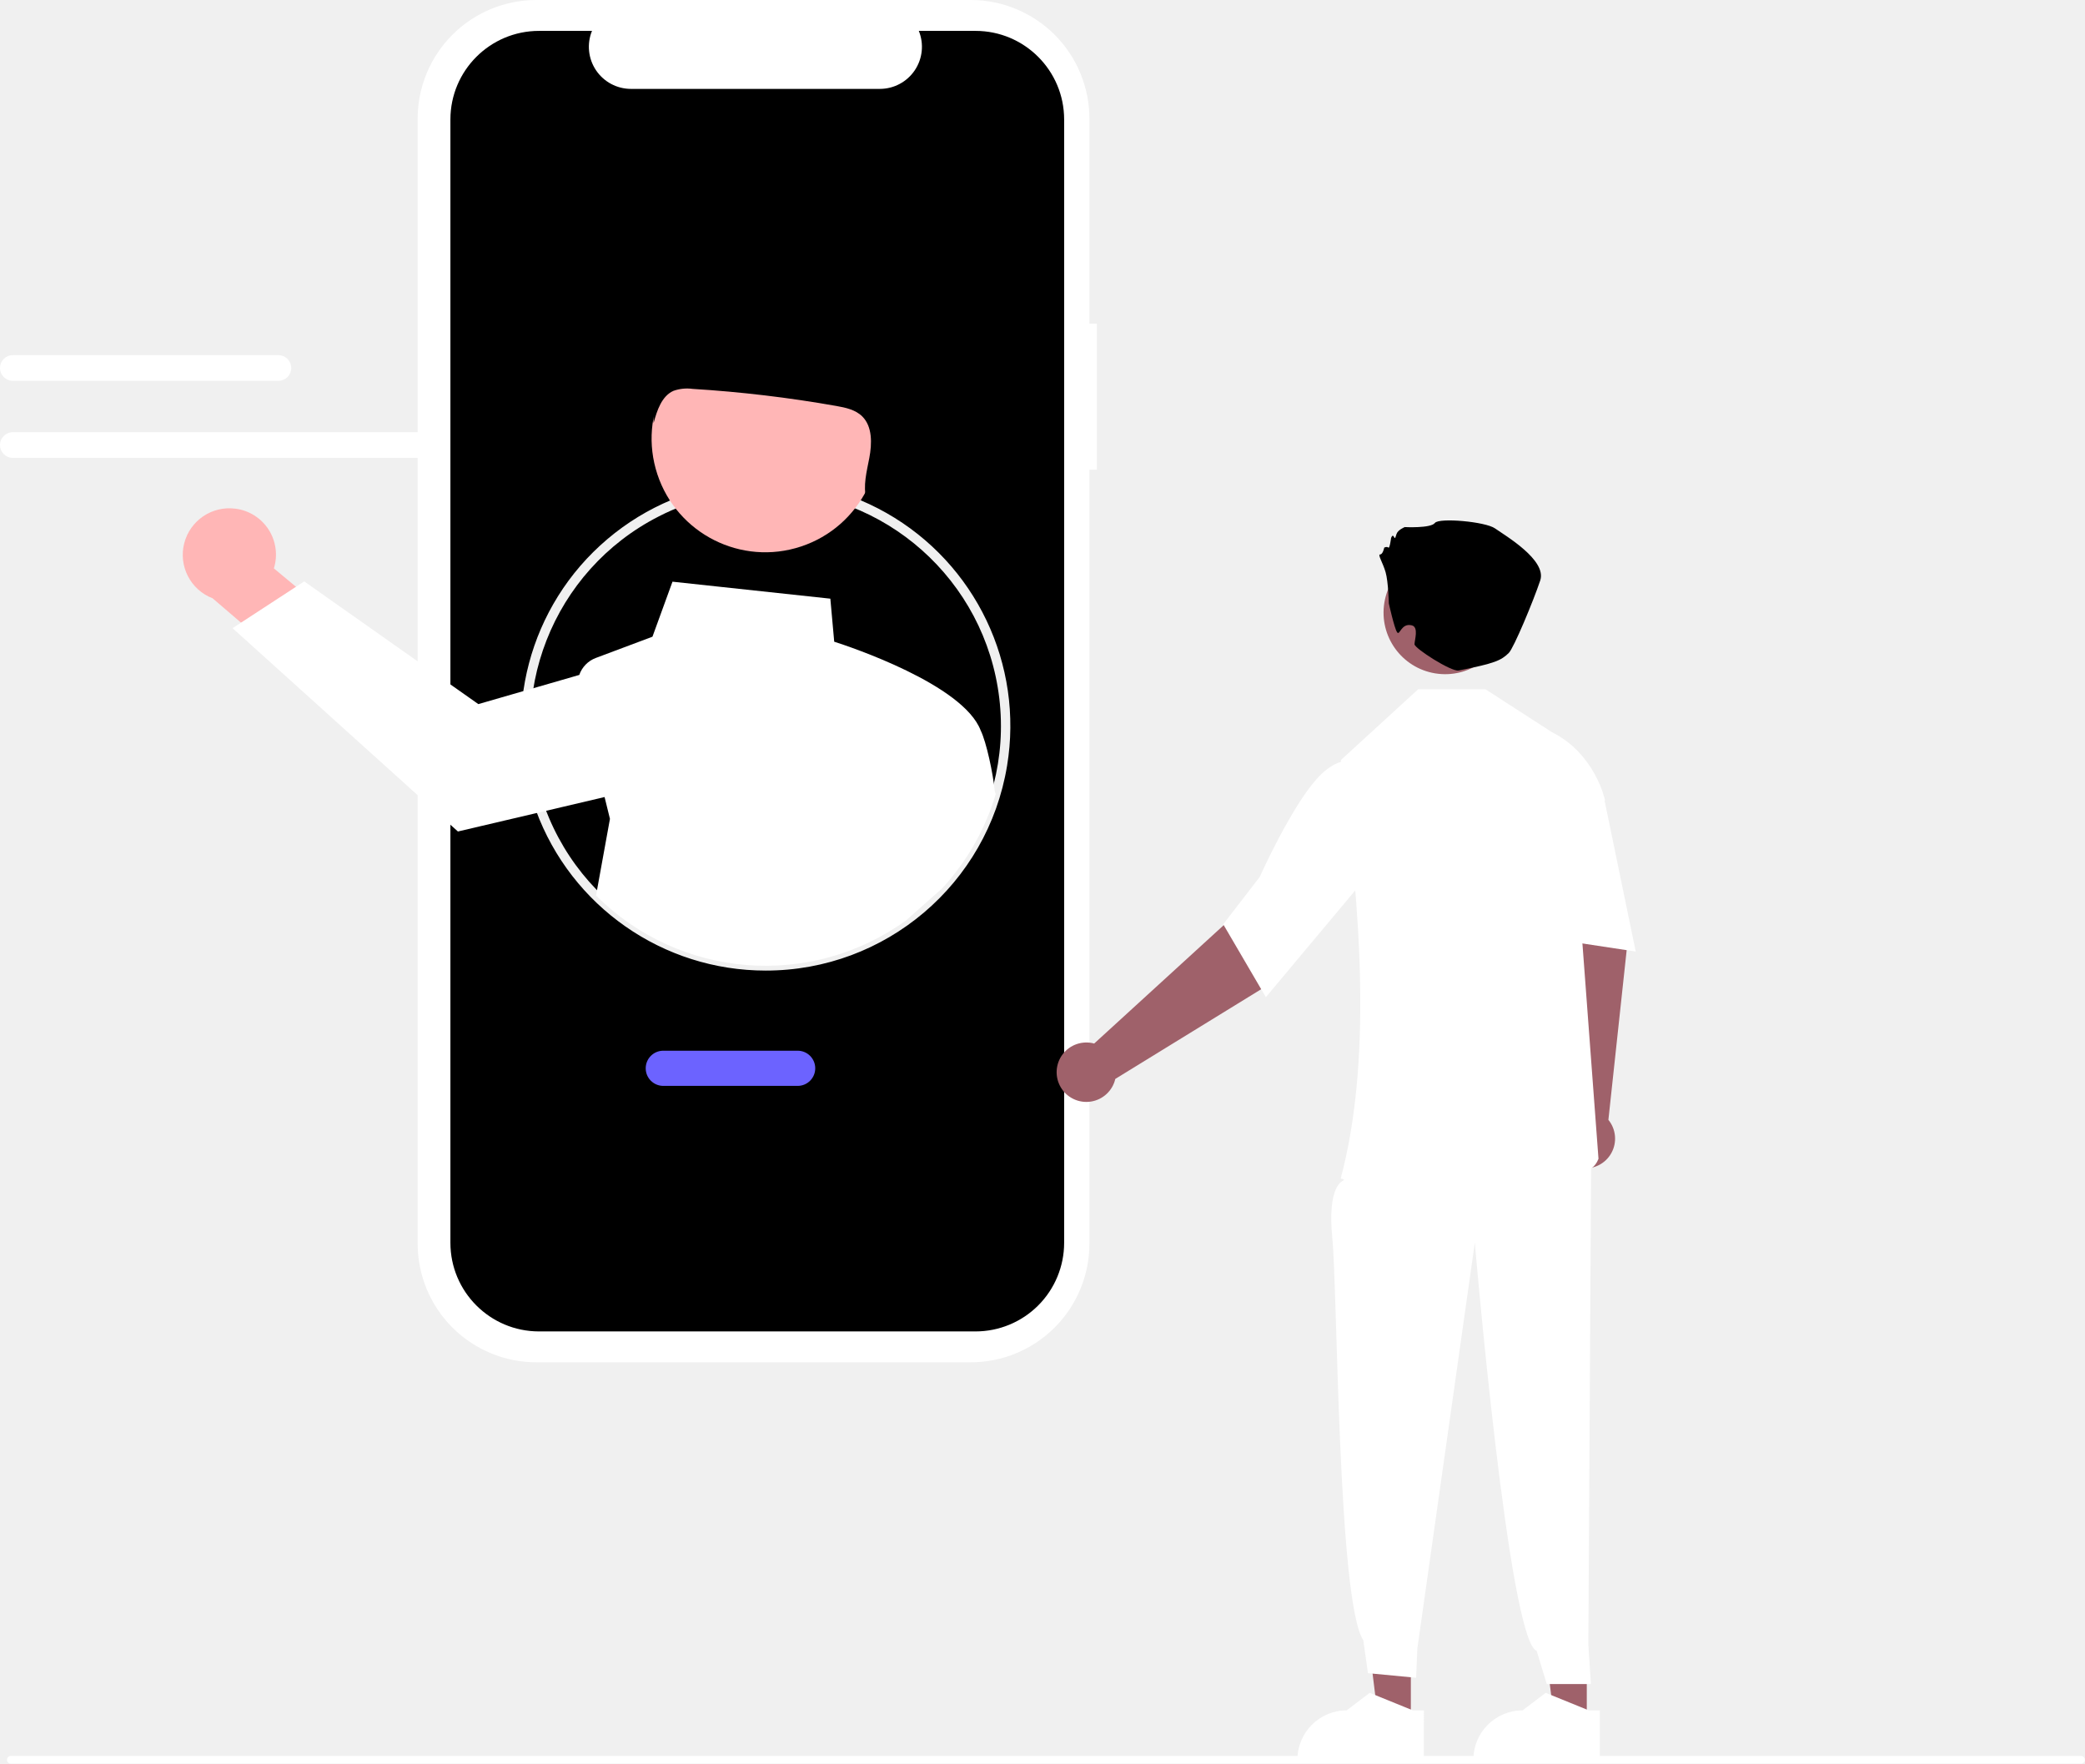
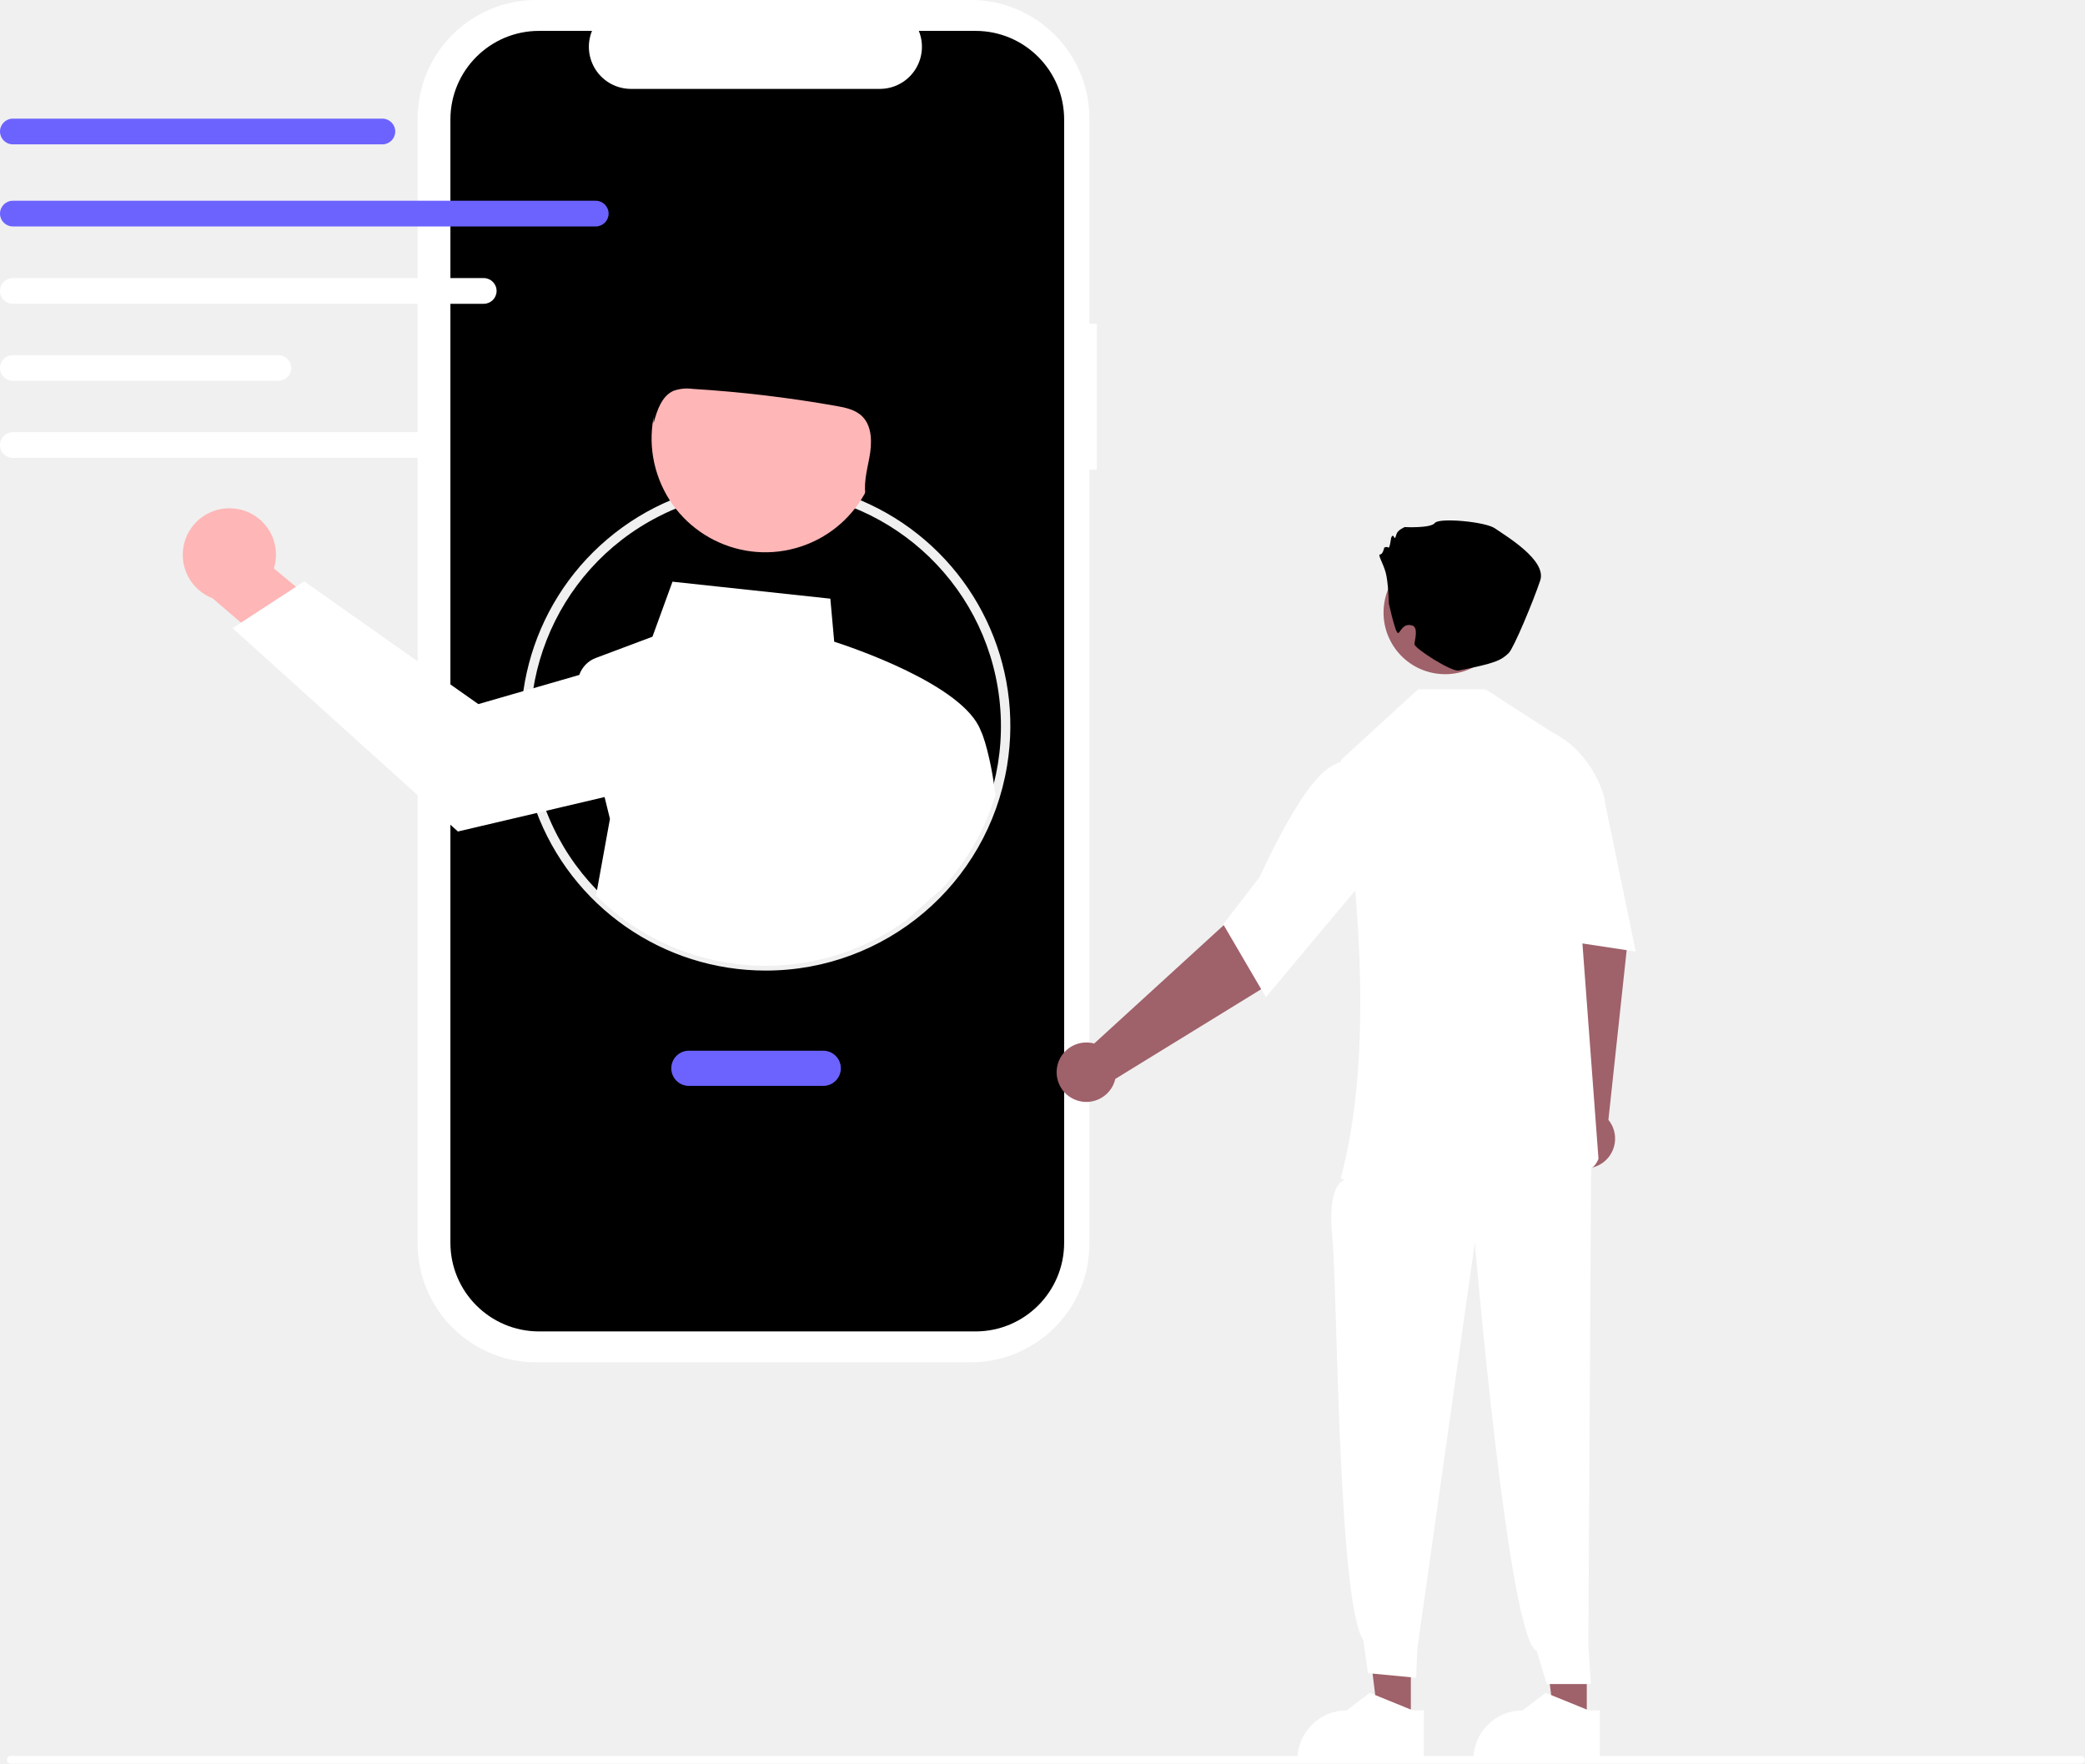
- <svg xmlns="http://www.w3.org/2000/svg" id="eHPgL91n4XV1" viewBox="0 0 651.813 551.31" shape-rendering="geometricPrecision" text-rendering="geometricPrecision">
-   <style>#eHPgL91n4XV9 {animation: eHPgL91n4XV9__tt 2000ms linear infinite normal forwards}@keyframes eHPgL91n4XV9__tt { 0% {transform: translate(-274.093px,-174.345px) translate(-8px,0px)} 50% {transform: translate(-274.093px,-174.345px) translate(0px,0px)} 100% {transform: translate(-274.093px,-174.345px) translate(8px,0px)}} #eHPgL91n4XV10 {animation: eHPgL91n4XV10_c_o 2000ms linear infinite normal forwards}@keyframes eHPgL91n4XV10_c_o { 0% {opacity: 0} 50% {opacity: 1} 100% {opacity: 1}} #eHPgL91n4XV11 {animation: eHPgL91n4XV11_c_o 2000ms linear infinite normal forwards}@keyframes eHPgL91n4XV11_c_o { 0% {opacity: 0} 55% {opacity: 1} 100% {opacity: 1}} #eHPgL91n4XV12 {animation: eHPgL91n4XV12_c_o 2000ms linear infinite normal forwards}@keyframes eHPgL91n4XV12_c_o { 0% {opacity: 0} 70% {opacity: 1} 100% {opacity: 1}}</style>
-   <path id="eHPgL91n4XV2" d="M617.005,275.545L614.665,275.545L614.665,211.445C614.665,201.605,610.756,192.169,603.799,185.211C596.841,178.254,587.405,174.345,577.565,174.345L441.759,174.345C431.919,174.345,422.483,178.254,415.525,185.211C408.568,192.169,404.659,201.605,404.659,211.445L404.659,563.106C404.659,572.946,408.568,582.382,415.525,589.34C422.483,596.297,431.919,600.206,441.759,600.206L577.565,600.206C587.405,600.206,596.841,596.297,603.799,589.34C610.756,582.382,614.665,572.946,614.665,563.106L614.665,321.173L617.005,321.173Z" transform="matrix(1 0 0 1 -274.093 -174.345)" fill="rgb(255,255,255)" stroke="none" stroke-width="1" />
-   <path id="eHPgL91n4XV3" d="M579.063,184L561.335,184C562.99,188.059,562.517,192.675,560.072,196.313C557.627,199.951,553.531,202.134,549.148,202.134L471.348,202.134C466.965,202.134,462.869,199.952,460.423,196.314C457.978,192.676,457.505,188.059,459.16,184L442.6,184C427.303,184.003,414.903,196.403,414.9,211.7L414.9,562.848C414.9,578.147,427.301,590.551,442.6,590.554L579.06,590.554C586.408,590.554,593.455,587.635,598.651,582.439C603.847,577.243,606.766,570.196,606.766,562.848L606.766,562.848L606.766,211.7C606.763,196.402,594.361,184.002,579.063,184Z" transform="matrix(1 0 0 1 -274.093 -174.345)" fill="rgb(0,0,0)" stroke="none" stroke-width="1" />
-   <path id="eHPgL91n4XV4" d="M513.454,477.753C481.361,477.759,452.675,457.736,441.615,427.608C430.556,397.481,439.474,363.653,463.95,342.894C488.425,322.135,523.254,318.857,551.173,334.685C579.091,350.513,594.165,382.082,588.921,413.744C582.837,450.684,550.891,477.779,513.454,477.753ZM513.454,327.753C501.848,327.719,490.403,330.464,480.076,335.759C446.852,352.673,431.536,391.77,444.431,426.751C457.325,461.732,494.351,481.534,530.605,472.838C566.858,464.142,590.873,429.699,586.497,392.675C582.12,355.651,550.736,327.756,513.454,327.753Z" transform="matrix(1 0 0 1 -274.093 -174.345)" fill="rgb(240,240,240)" stroke="none" stroke-width="1" />
-   <path id="eHPgL91n4XV5" d="M347.69,333.361C351.941,333.894,355.737,336.282,358.058,339.884C360.378,343.485,360.984,347.929,359.713,352.02L385.13,373.192L376.03,391.776L340.556,361.376C333.672,358.728,329.858,351.349,331.678,344.201C333.498,337.053,340.377,332.397,347.689,333.364Z" transform="matrix(1 0 0 1 -274.093 -174.345)" fill="rgb(255,182,182)" stroke="none" stroke-width="1" />
-   <path id="eHPgL91n4XV6" d="M585.075,421.653C584.565,416.173,582.458,406.323,580.67,402.68C575.17,388.292,539.655,376.467,534.885,374.943L533.675,361.493L484.325,356.183L478.065,373.383L460.365,380.023C457.932,380.93,456.032,382.878,455.185,385.333L455.185,385.333L439.305,389.923L423.635,394.453L369.195,356.093L366.625,357.773L349.445,368.983L346.795,370.713L417.245,434.273L443.415,428.133L463.095,423.503L464.775,430.323L460.425,454.283C486.457,480.325,527.547,483.609,557.385,462.033L568.565,452.113C576.357,443.688,582.108,433.584,585.375,422.583Z" transform="matrix(1 0 0 1 -274.093 -174.345)" fill="rgb(255,255,255)" stroke="none" stroke-width="1" />
-   <circle id="eHPgL91n4XV7" r="35.532" transform="matrix(0.949321 -0.314307 0.314307 0.949321 239.2432 137.1063)" fill="rgb(255,182,182)" stroke="none" stroke-width="1" />
-   <path id="eHPgL91n4XV8" d="M485.271,270.944C488.725,266.011,493.91,262.558,499.793,261.271C505.61,260.076,511.665,261.187,516.678,264.371C522.13,262.171,528.008,260.718,533.784,261.458C539.56,262.198,545.22,265.425,547.892,270.739C548.454,272.116,549.136,273.441,549.93,274.698C552.284,277.839,556.66,278.247,560.524,278.398L554.662,281.816L560.504,284.538L552.553,287.573C558.721,292.995,560.214,302.645,557.878,310.736C555.667,318.396,550.597,324.844,544.936,330.364C543.836,326.245,545.047,321.779,545.856,317.514C546.71,313.008,546.847,307.739,543.692,304.558C541.564,302.412,538.442,301.764,535.498,301.243C520.649,298.617,505.663,296.837,490.612,295.913C488.598,295.635,486.546,295.844,484.629,296.524C480.966,298.152,479.495,302.624,478.429,306.585C477.921,299.629,478.327,292.636,479.637,285.785C480.644,280.537,482.226,275.289,485.271,270.944Z" transform="matrix(1 0 0 1 -274.093 -174.345)" fill="rgb(0,0,0)" stroke="none" stroke-width="1" />
-   <path id="eHPgL91n4XV9" d="M531.454,513.8L489.454,513.8C486.416,513.8,483.954,511.338,483.954,508.3C483.954,505.262,486.416,502.8,489.454,502.8L531.454,502.8C534.492,502.8,536.954,505.262,536.954,508.3C536.954,511.338,534.492,513.8,531.454,513.8Z" transform="translate(-274.093,-174.345) translate(-8,0)" fill="rgb(108,99,255)" stroke="none" stroke-width="1" />
-   <path id="eHPgL91n4XV10" d="M393.636,219.47L278.111,219.47C275.892,219.47,274.093,217.671,274.093,215.452C274.093,213.233,275.892,211.434,278.111,211.434L393.636,211.434C395.855,211.434,397.654,213.233,397.654,215.452C397.654,217.671,395.855,219.47,393.636,219.47Z" transform="matrix(1 0 0 1 -274.093 -174.345)" opacity="0" fill="rgb(108,99,255)" stroke="none" stroke-width="1" />
-   <path id="eHPgL91n4XV11" d="M460.336,245.133L278.111,245.133C275.892,245.133,274.093,243.334,274.093,241.115C274.093,238.896,275.892,237.097,278.111,237.097L460.336,237.097C462.555,237.097,464.354,238.896,464.354,241.115C464.354,243.334,462.555,245.133,460.336,245.133Z" transform="matrix(1 0 0 1 -274.093 -174.345)" opacity="0" fill="rgb(108,99,255)" stroke="none" stroke-width="1" />
-   <path id="eHPgL91n4XV12" d="M425.319,269.31L278.112,269.31C275.893,269.31,274.094,267.511,274.094,265.292C274.094,263.073,275.893,261.274,278.112,261.274L425.319,261.274C427.538,261.274,429.337,263.073,429.337,265.292C429.337,267.511,427.538,269.31,425.319,269.31Z" transform="matrix(1 0 0 1 -274.093 -174.345)" opacity="0" fill="rgb(255,255,255)" stroke="none" stroke-width="1" />
-   <path id="eHPgL91n4XV13" d="M361.121,293.4L278.112,293.4C275.893,293.4,274.094,291.601,274.094,289.382C274.094,287.163,275.893,285.364,278.112,285.364L361.121,285.364C363.34,285.364,365.139,287.163,365.139,289.382C365.139,291.601,363.34,293.4,361.121,293.4Z" transform="matrix(1 0 0 1 -274.093 -174.345)" fill="rgb(255,255,255)" stroke="none" stroke-width="1" />
-   <path id="eHPgL91n4XV14" d="M406.976,317.485L278.111,317.485C275.892,317.485,274.093,315.686,274.093,313.467C274.093,311.248,275.892,309.449,278.111,309.449L406.976,309.449C409.195,309.449,410.994,311.248,410.994,313.467C410.994,315.686,409.195,317.485,406.976,317.485Z" transform="matrix(1 0 0 1 -274.093 -174.345)" fill="rgb(255,255,255)" stroke="none" stroke-width="1" />
-   <path id="eHPgL91n4XV15" d="M496.06,536.227L485.706,536.227L480.78,496.289L496.062,496.289Z" fill="rgb(159,97,106)" stroke="none" stroke-width="1" />
-   <path id="eHPgL91n4XV16" d="M774.227,724.9L734.7,724.9L734.7,724.4C734.701,715.903,741.588,709.015,750.085,709.014L750.085,709.014L757.306,703.536L770.778,709.015L774.229,709.015Z" transform="matrix(1 0 0 1 -274.093 -174.345)" fill="rgb(255,255,255)" stroke="none" stroke-width="1" />
-   <path id="eHPgL91n4XV17" d="M764.121,522.871L759.554,467.192L755.967,446.292L776.053,441.856L782.718,470.467L776.911,524.414C779.307,527.35,779.679,531.448,777.851,534.768C776.023,538.088,772.362,539.965,768.599,539.51C764.836,539.056,761.727,536.361,760.742,532.701C759.757,529.042,761.095,525.15,764.121,522.869Z" transform="matrix(1 0 0 1 -274.093 -174.345)" fill="rgb(159,97,106)" stroke="none" stroke-width="1" />
-   <path id="eHPgL91n4XV18" d="M441.06,536.227L430.706,536.227L425.78,496.289L441.062,496.289Z" fill="rgb(159,97,106)" stroke="none" stroke-width="1" />
-   <path id="eHPgL91n4XV19" d="M698.583,535.494L693.993,543.434C693.993,543.434,688.949,544.812,690.593,561.253C692.237,577.694,692.312,675.103,700.293,687.089L701.737,697.382L716.804,698.822L717.184,689.689L735.152,562.8C735.152,562.8,745.733,687.36,754.486,690.408L757.647,700.786L771.455,700.792L770.64,688.563L771.53,534.204Z" transform="matrix(1 0 0 1 -274.093 -174.345)" fill="rgb(255,255,255)" stroke="none" stroke-width="1" />
-   <path id="eHPgL91n4XV20" d="M693.537,542.829L693.22,542.747C702.694,507.311,699.961,461.424,693.272,412.147L693.272,411.947L717.455,389.8L738.455,389.8L759.273,403.235C772.732,409.964,775.79,424.214,775.819,424.358L775.84,424.458L767.594,453.242L773.806,536.485L773.813,536.585L773.778,536.675C771.768,541.775,766.378,541.047,760.142,540.206C753.906,539.365,730.966,547.044,723.929,547.044C710.177,547.037,694.519,543.081,693.537,542.829Z" transform="matrix(1 0 0 1 -274.093 -174.345)" fill="rgb(255,255,255)" stroke="none" stroke-width="1" />
-   <path id="eHPgL91n4XV21" d="M754.913,414.449L763.934,410.524L775.82,425.1L785.454,471.8L752.454,466.8Z" transform="matrix(1 0 0 1 -274.093 -174.345)" fill="rgb(255,255,255)" stroke="none" stroke-width="1" />
-   <path id="eHPgL91n4XV22" d="M616.154,500.56L657.395,462.874L671.728,447.247L687.528,460.418L668.978,483.2L622.758,511.621C621.901,515.313,618.887,518.115,615.143,518.7C611.398,519.285,607.673,517.536,605.731,514.281C603.789,511.027,604.018,506.918,606.312,503.9C608.605,500.883,612.502,499.561,616.158,500.56Z" transform="matrix(1 0 0 1 -274.093 -174.345)" fill="rgb(159,97,106)" stroke="none" stroke-width="1" />
-   <path id="eHPgL91n4XV23" d="M656.5,463.285L667.922,448.452C668.017,448.239,677.493,427.062,685.708,417.861C694.134,408.422,700.768,413.249,700.834,413.301L700.999,413.425L701.457,448.282L669.829,486.074Z" transform="matrix(1 0 0 1 -274.093 -174.345)" fill="rgb(255,255,255)" stroke="none" stroke-width="1" />
-   <circle id="eHPgL91n4XV24" r="19.251" transform="matrix(0.160174 -0.987089 0.987089 0.160174 451.778 191.5001)" fill="rgb(159,97,106)" stroke="none" stroke-width="1" />
-   <path id="eHPgL91n4XV25" d="M708.272,362.99C708.272,362.99,708.118,356.222,707.262,353.228C706.406,350.234,704.695,347.667,705.551,347.667C706.407,347.667,706.834,345.528,706.834,345.528C706.834,345.528,707.69,345.1,708.117,345.528C708.544,345.956,708.973,342.533,708.973,342.533C708.973,342.533,709.401,341.25,709.829,342.105C710.257,342.96,710.257,342.533,710.685,341.249C711.113,339.965,713.252,339.11,713.252,339.11C713.252,339.11,721.38,339.538,722.663,337.827C723.946,336.116,738.491,337.399,741.486,339.538C744.481,341.677,757.742,349.377,755.603,355.794C753.464,362.211,747.303,376.986,745.764,378.467C743.324,380.809,741.635,381.654,730.09,383.951C727.831,384.401,716.298,377.025,716.298,375.742C716.298,374.459,717.688,370.389,715.453,369.83C712.075,368.985,711.695,373.256,710.839,371.973C709.983,370.69,708.272,362.99,708.272,362.99Z" transform="matrix(1 0 0 1 -274.093 -174.345)" fill="rgb(0,0,0)" stroke="none" stroke-width="1" />
-   <path id="eHPgL91n4XV26" d="M719.227,724.9L679.7,724.9L679.7,724.4C679.701,715.903,686.588,709.015,695.085,709.014L695.085,709.014L702.306,703.536L715.778,709.015L719.229,709.015Z" transform="matrix(1 0 0 1 -274.093 -174.345)" fill="rgb(255,255,255)" stroke="none" stroke-width="1" />
-   <path id="eHPgL91n4XV27" d="M924.716,725.655L277.422,725.655C276.778,725.636,276.266,725.109,276.266,724.465C276.266,723.82,276.778,723.293,277.422,723.274L924.716,723.274C925.36,723.293,925.872,723.82,925.872,724.465C925.872,725.109,925.36,725.636,924.716,725.655Z" transform="matrix(1 0 0 1 -274.093 -174.345)" fill="rgb(255,255,255)" stroke="none" stroke-width="1" />
+ <svg xmlns="http://www.w3.org/2000/svg" id="Illustration" width="651.813" height="551.31" viewBox="0 0 651.813 551.31">
+   <path id="Path_156" data-name="Path 156" d="M617.005,275.545h-2.34v-64.1a37.1,37.1,0,0,0-37.1-37.1H441.759a37.1,37.1,0,0,0-37.1,37.1V563.106a37.1,37.1,0,0,0,37.1,37.1H577.565a37.1,37.1,0,0,0,37.1-37.1V321.173h2.34Z" transform="translate(-274.093 -174.345)" fill="#fff" />
+   <path id="Path_157" data-name="Path 157" d="M579.063,184H561.335a13.163,13.163,0,0,1-12.187,18.134h-77.8A13.163,13.163,0,0,1,459.16,184H442.6A27.706,27.706,0,0,0,414.9,211.7V562.848A27.706,27.706,0,0,0,442.6,590.554h136.46a27.706,27.706,0,0,0,27.706-27.706h0V211.7A27.706,27.706,0,0,0,579.063,184Z" transform="translate(-274.093 -174.345)" />
+   <path id="Path_158" data-name="Path 158" d="M513.454,477.753a76.51,76.51,0,1,1,75.467-64.009,76.429,76.429,0,0,1-75.467,64.009Zm0-150a72.689,72.689,0,0,0-33.378,8.006,73.557,73.557,0,1,0,33.378-8.006Z" transform="translate(-274.093 -174.345)" fill="#f0f0f0" />
+   <path id="Path_159" data-name="Path 159" d="M347.69,333.361a14.476,14.476,0,0,1,12.023,18.659l25.417,21.172-9.1,18.584-35.474-30.4a14.554,14.554,0,0,1,7.133-28.012Z" transform="translate(-274.093 -174.345)" fill="#ffb6b6" />
+   <path id="Path_160" data-name="Path 160" d="M585.075,421.653c-.51-5.48-2.617-15.33-4.405-18.973-5.5-14.388-41.015-26.213-45.785-27.737l-1.21-13.45-49.35-5.31-6.26,17.2-17.7,6.64a8.693,8.693,0,0,0-5.18,5.31h0l-15.88,4.59-15.67,4.53-54.44-38.36-2.57,1.68-17.18,11.21-2.65,1.73,70.45,63.56,26.17-6.14,19.68-4.63,1.68,6.82-4.35,23.96a74.977,74.977,0,0,0,96.96,7.75l11.18-9.92a74.89,74.89,0,0,0,16.81-29.53Z" transform="translate(-274.093 -174.345)" fill="#fff" />
+   <circle id="Ellipse_37" data-name="Ellipse 37" cx="35.532" cy="35.532" r="35.532" transform="translate(194.344 114.543) rotate(-18.319)" fill="#ffb6b6" />
+   <path id="Path_161" data-name="Path 161" d="M485.271,270.944a23.983,23.983,0,0,1,14.522-9.673,22.9,22.9,0,0,1,16.885,3.1c5.452-2.2,11.33-3.653,17.106-2.913s11.436,3.967,14.108,9.281a25.375,25.375,0,0,0,2.038,3.959c2.354,3.141,6.73,3.549,10.594,3.7l-5.862,3.418,5.842,2.722-7.951,3.035c6.168,5.422,7.661,15.072,5.325,23.163-2.211,7.66-7.281,14.108-12.942,19.628-1.1-4.119.111-8.585.92-12.85.854-4.506.991-9.775-2.164-12.956-2.128-2.146-5.25-2.794-8.194-3.315a397.691,397.691,0,0,0-44.886-5.33,12.7,12.7,0,0,0-5.983.611c-3.663,1.628-5.134,6.1-6.2,10.061a79.776,79.776,0,0,1,1.208-20.8C480.644,280.537,482.226,275.289,485.271,270.944Z" transform="translate(-274.093 -174.345)" />
+   <path id="Path_162" data-name="Path 162" d="M531.454,513.8h-42a5.5,5.5,0,1,1,0-11h42a5.5,5.5,0,0,1,0,11Z" transform="translate(-274.093 -174.345)" fill="#6c63ff" />
+   <path id="Path_163" data-name="Path 163" d="M393.636,219.47H278.111a4.018,4.018,0,0,1,0-8.036H393.636a4.018,4.018,0,0,1,0,8.036Z" transform="translate(-274.093 -174.345)" fill="#6c63ff" />
+   <path id="Path_164" data-name="Path 164" d="M460.336,245.133H278.111a4.018,4.018,0,0,1,0-8.036H460.336a4.018,4.018,0,0,1,0,8.036Z" transform="translate(-274.093 -174.345)" fill="#6c63ff" />
+   <path id="Path_165" data-name="Path 165" d="M425.319,269.31H278.112a4.018,4.018,0,0,1,0-8.036H425.319a4.018,4.018,0,0,1,0,8.036Z" transform="translate(-274.093 -174.345)" fill="#fff" />
+   <path id="Path_166" data-name="Path 166" d="M361.121,293.4H278.112a4.018,4.018,0,0,1,0-8.036h83.009a4.018,4.018,0,1,1,0,8.036Z" transform="translate(-274.093 -174.345)" fill="#fff" />
+   <path id="Path_167" data-name="Path 167" d="M406.976,317.485H278.111a4.018,4.018,0,1,1,0-8.036H406.976a4.018,4.018,0,0,1,0,8.036Z" transform="translate(-274.093 -174.345)" fill="#fff" />
+   <path id="Path_168" data-name="Path 168" d="M496.06,536.227H485.706l-4.926-39.938h15.282Z" transform="translate(0 0)" fill="#9f616a" />
+   <path id="Path_169" data-name="Path 169" d="M774.227,724.9H734.7v-.5a15.387,15.387,0,0,1,15.385-15.386h0l7.221-5.478,13.472,5.479h3.451Z" transform="translate(-274.093 -174.345)" fill="#fff" />
+   <path id="Path_170" data-name="Path 170" d="M764.121,522.871l-4.567-55.679-3.587-20.9,20.086-4.436,6.665,28.611-5.807,53.947a9.29,9.29,0,1,1-12.79-1.545Z" transform="translate(-274.093 -174.345)" fill="#9f616a" />
+   <path id="Path_171" data-name="Path 171" d="M441.06,536.227H430.706l-4.926-39.938h15.282Z" transform="translate(0 0)" fill="#9f616a" />
+   <path id="Path_172" data-name="Path 172" d="M698.583,535.494l-4.59,7.94s-5.044,1.378-3.4,17.819,1.719,113.85,9.7,125.836l1.444,10.293,15.067,1.44.38-9.133L735.152,562.8s10.581,124.56,19.334,127.608l3.161,10.378,13.808.006-.815-12.229.89-154.359Z" transform="translate(-274.093 -174.345)" fill="#fff" />
+   <path id="Path_173" data-name="Path 173" d="M693.537,542.829l-.317-.082c9.474-35.436,6.741-81.323.052-130.6v-.2L717.455,389.8h21l20.818,13.435c13.459,6.729,16.517,20.979,16.546,21.123l.021.1-8.246,28.784,6.212,83.243.007.1-.035.09c-2.01,5.1-7.4,4.372-13.636,3.531s-29.176,6.838-36.213,6.838C710.177,547.037,694.519,543.081,693.537,542.829Z" transform="translate(-274.093 -174.345)" fill="#fff" />
+   <path id="Path_174" data-name="Path 174" d="M754.913,414.449l9.021-3.925L775.82,425.1l9.634,46.7-33-5Z" transform="translate(-274.093 -174.345)" fill="#fff" />
+   <path id="Path_175" data-name="Path 175" d="M616.154,500.56l41.241-37.686,14.333-15.627,15.8,13.171L668.978,483.2l-46.22,28.421a9.29,9.29,0,1,1-6.6-11.061Z" transform="translate(-274.093 -174.345)" fill="#9f616a" />
+   <path id="Path_176" data-name="Path 176" d="M656.5,463.285l11.422-14.833c.095-.213,9.571-21.39,17.786-30.591,8.426-9.439,15.06-4.612,15.126-4.56l.165.124.458,34.857-31.628,37.792Z" transform="translate(-274.093 -174.345)" fill="#fff" />
+   <circle id="Ellipse_38" data-name="Ellipse 38" cx="19.251" cy="19.251" r="19.251" transform="translate(429.692 207.419) rotate(-80.783)" fill="#9f616a" />
+   <path id="Path_177" data-name="Path 177" d="M708.272,362.99s-.154-6.768-1.01-9.762-2.567-5.561-1.711-5.561,1.283-2.139,1.283-2.139.856-.428,1.283,0,.856-2.995.856-2.995.428-1.283.856-.428.428.428.856-.856,2.567-2.139,2.567-2.139,8.128.428,9.411-1.283,15.828-.428,18.823,1.711,16.256,9.839,14.117,16.256-8.3,21.192-9.839,22.673c-2.44,2.342-4.129,3.187-15.674,5.484-2.259.45-13.792-6.926-13.792-8.209s1.39-5.353-.845-5.912c-3.378-.845-3.758,3.426-4.614,2.143S708.272,362.99,708.272,362.99Z" transform="translate(-274.093 -174.345)" />
+   <path id="Path_178" data-name="Path 178" d="M719.227,724.9H679.7v-.5a15.387,15.387,0,0,1,15.385-15.386h0l7.221-5.478,13.472,5.479h3.451Z" transform="translate(-274.093 -174.345)" fill="#fff" />
+   <path id="Path_179" data-name="Path 179" d="M924.716,725.655H277.422a1.191,1.191,0,0,1,0-2.381H924.716a1.191,1.191,0,0,1,0,2.381Z" transform="translate(-274.093 -174.345)" fill="#fff" />
</svg>
